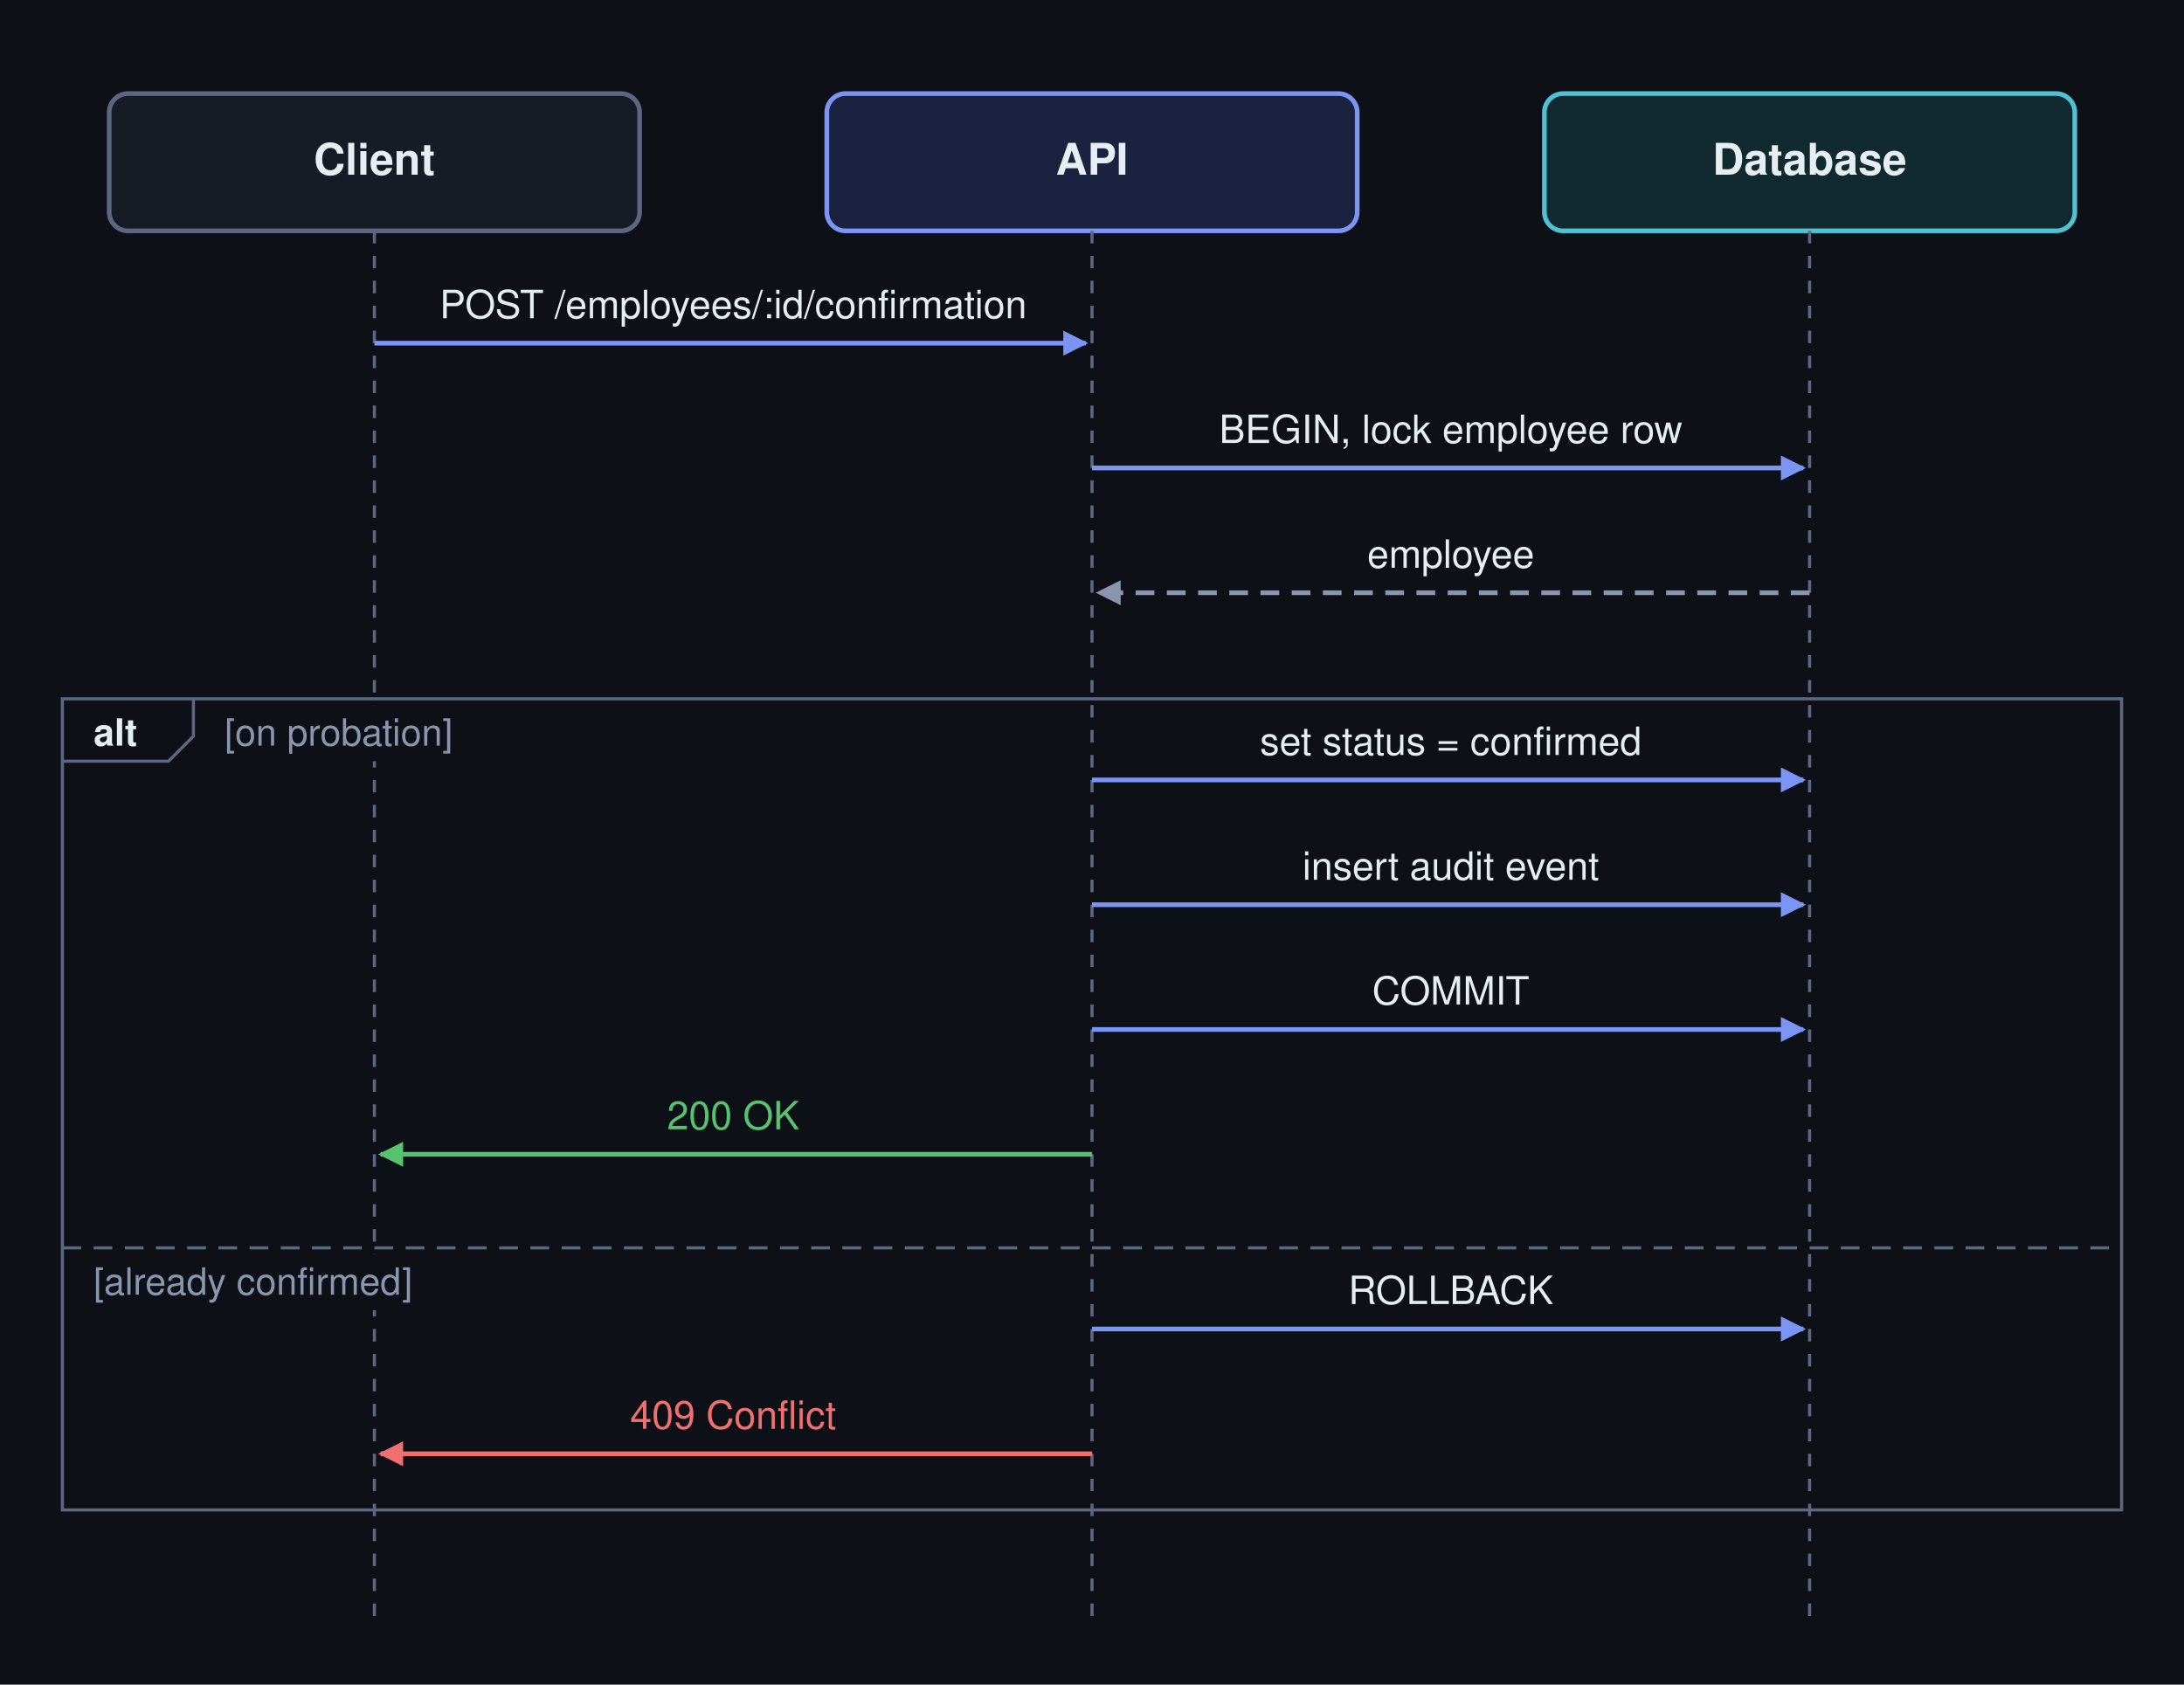
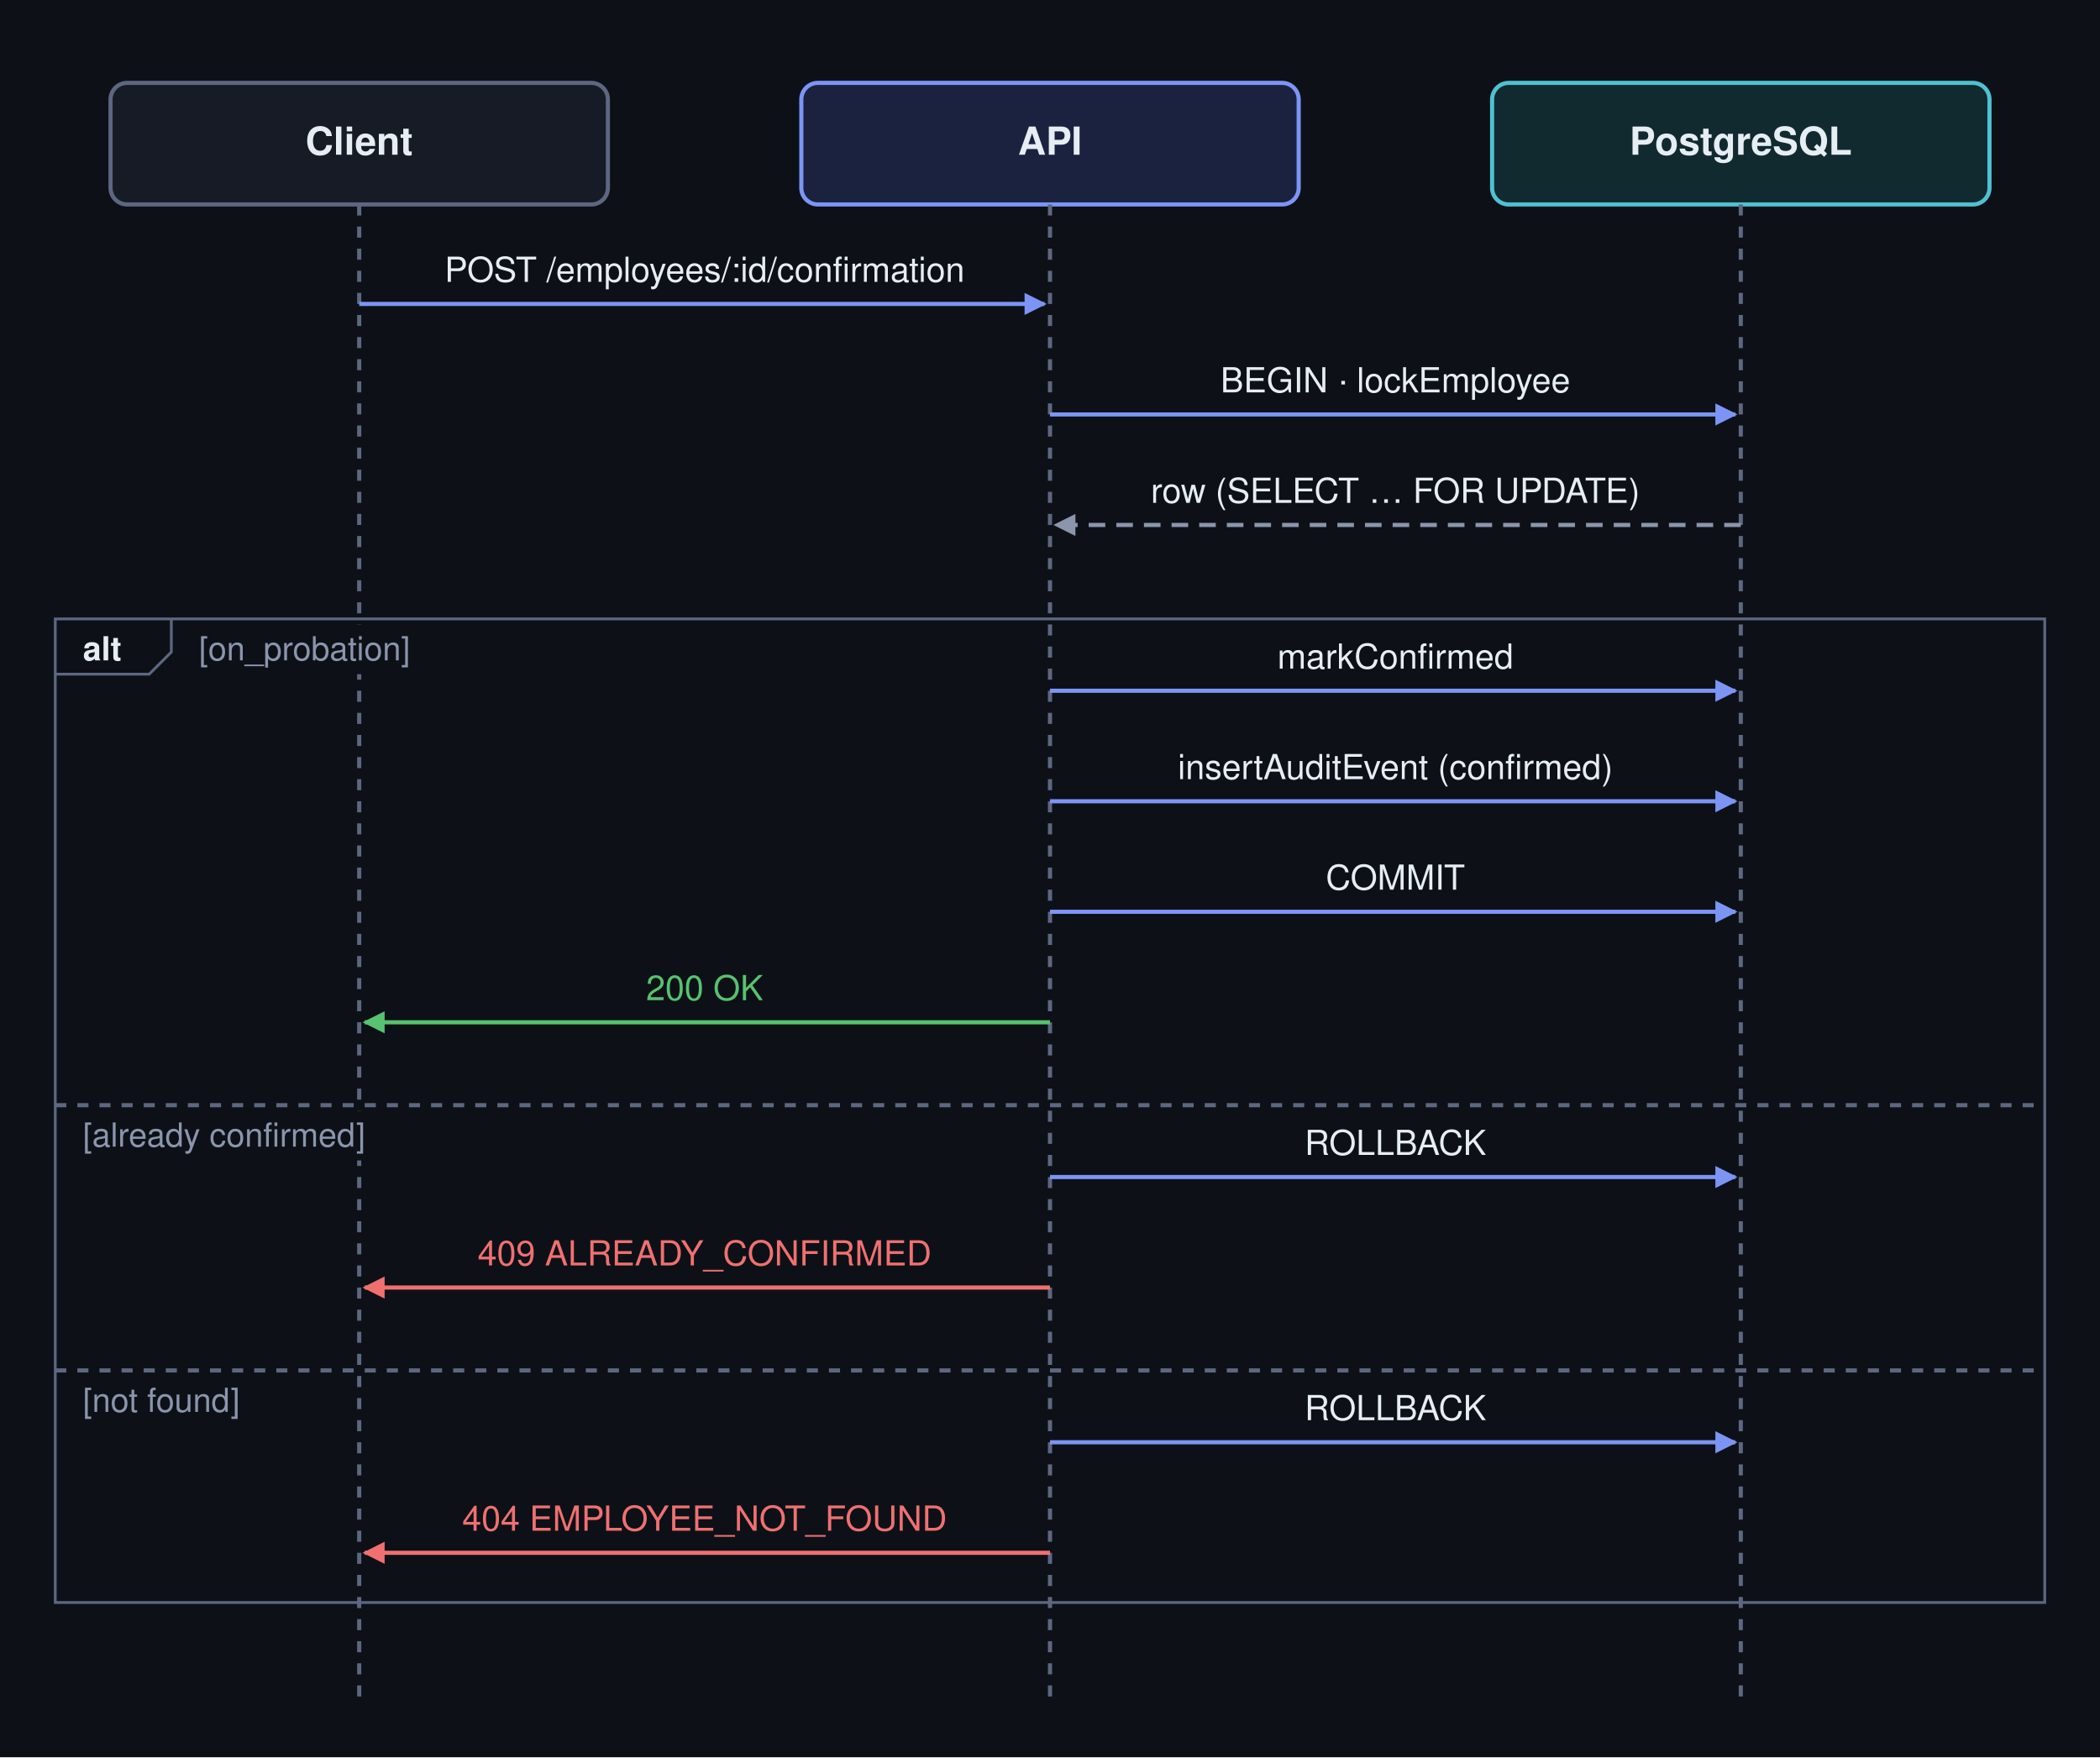
- <svg xmlns="http://www.w3.org/2000/svg" viewBox="0 0 700 540" width="700" height="540" role="img" aria-labelledby="title desc">
+ <svg xmlns="http://www.w3.org/2000/svg" viewBox="0 0 760 636" width="760" height="636" role="img" aria-labelledby="title desc">
  <defs>
    <marker id="head-ok" viewBox="0 0 10 10" refX="9" refY="5" markerWidth="8" markerHeight="8" orient="auto-start-reverse" markerUnits="userSpaceOnUse">
      <path d="M0,0 L10,5 L0,10 z" fill="#57c26f" />
    </marker>
    <marker id="head-err" viewBox="0 0 10 10" refX="9" refY="5" markerWidth="8" markerHeight="8" orient="auto-start-reverse" markerUnits="userSpaceOnUse">
      <path d="M0,0 L10,5 L0,10 z" fill="#f07070" />
    </marker>
    <marker id="head-main" viewBox="0 0 10 10" refX="9" refY="5" markerWidth="8" markerHeight="8" orient="auto-start-reverse" markerUnits="userSpaceOnUse">
      <path d="M0,0 L10,5 L0,10 z" fill="#7c95f5" />
    </marker>
    <marker id="head-muted" viewBox="0 0 10 10" refX="9" refY="5" markerWidth="8" markerHeight="8" orient="auto-start-reverse" markerUnits="userSpaceOnUse">
      <path d="M0,0 L10,5 L0,10 z" fill="#8b95ad" />
    </marker>
  </defs>
-   <rect width="700" height="540" fill="#0d1117" />
-   <rect x="35" y="30" width="170" height="44" rx="6" fill="#161b26" stroke="#5d6782" stroke-width="1.5" />
-   <text x="120" y="56" font-family="'Segoe UI', system-ui, -apple-system, Helvetica, Arial, sans-serif" font-size="14" font-weight="600" fill="#e6edf3" text-anchor="middle">Client</text>
-   <line x1="120" y1="74" x2="120" y2="520" stroke="#5d6782" stroke-width="1" stroke-dasharray="4 4" />
-   <rect x="265" y="30" width="170" height="44" rx="6" fill="#1a2240" stroke="#7c95f5" stroke-width="1.5" />
-   <text x="350" y="56" font-family="'Segoe UI', system-ui, -apple-system, Helvetica, Arial, sans-serif" font-size="14" font-weight="600" fill="#e6edf3" text-anchor="middle">API</text>
-   <line x1="350" y1="74" x2="350" y2="520" stroke="#5d6782" stroke-width="1" stroke-dasharray="4 4" />
-   <rect x="495" y="30" width="170" height="44" rx="6" fill="#102a30" stroke="#4fc1d1" stroke-width="1.5" />
-   <text x="580" y="56" font-family="'Segoe UI', system-ui, -apple-system, Helvetica, Arial, sans-serif" font-size="14" font-weight="600" fill="#e6edf3" text-anchor="middle">Database</text>
-   <line x1="580" y1="74" x2="580" y2="520" stroke="#5d6782" stroke-width="1" stroke-dasharray="4 4" />
-   <rect x="20" y="224" width="660" height="260" fill="none" stroke="#5d6782" />
+   <rect width="760" height="636" fill="#0d1117" />
+   <rect x="40" y="30" width="180" height="44" rx="6" fill="#161b26" stroke="#5d6782" stroke-width="1.5" />
+   <text x="130" y="56" font-family="'Segoe UI', system-ui, -apple-system, Helvetica, Arial, sans-serif" font-size="14" font-weight="600" fill="#e6edf3" text-anchor="middle">Client</text>
+   <line x1="130" y1="74" x2="130" y2="616" stroke="#5d6782" stroke-width="1.5" stroke-dasharray="4 4" />
+   <rect x="290" y="30" width="180" height="44" rx="6" fill="#1a2240" stroke="#7c95f5" stroke-width="1.5" />
+   <text x="380" y="56" font-family="'Segoe UI', system-ui, -apple-system, Helvetica, Arial, sans-serif" font-size="14" font-weight="600" fill="#e6edf3" text-anchor="middle">API</text>
+   <line x1="380" y1="74" x2="380" y2="616" stroke="#5d6782" stroke-width="1.5" stroke-dasharray="4 4" />
+   <rect x="540" y="30" width="180" height="44" rx="6" fill="#102a30" stroke="#4fc1d1" stroke-width="1.5" />
+   <text x="630" y="56" font-family="'Segoe UI', system-ui, -apple-system, Helvetica, Arial, sans-serif" font-size="14" font-weight="600" fill="#e6edf3" text-anchor="middle">PostgreSQL</text>
+   <line x1="630" y1="74" x2="630" y2="616" stroke="#5d6782" stroke-width="1.5" stroke-dasharray="4 4" />
+   <rect x="20" y="224" width="720" height="356" fill="none" stroke="#5d6782" />
  <text x="30" y="239" font-family="'Segoe UI', system-ui, -apple-system, Helvetica, Arial, sans-serif" font-size="12" font-weight="600" fill="#e6edf3" text-anchor="start">alt</text>
  <path d="M 20 244 L 54 244 L 62 236 L 62 224" fill="none" stroke="#5d6782" />
  <rect x="68" y="226" width="103.2" height="18" fill="#0d1117" />
-   <text x="72" y="239" font-family="'Segoe UI', system-ui, -apple-system, Helvetica, Arial, sans-serif" font-size="12" font-weight="400" fill="#8b95ad" text-anchor="start">[on probation]</text>
-   <line x1="20" y1="400" x2="680" y2="400" stroke="#5d6782" stroke-dasharray="6 4" />
+   <text x="72" y="239" font-family="'Segoe UI', system-ui, -apple-system, Helvetica, Arial, sans-serif" font-size="12" font-weight="400" fill="#8b95ad" text-anchor="start">[on_probation]</text>
+   <line x1="20" y1="400" x2="740" y2="400" stroke="#5d6782" stroke-width="1.5" stroke-dasharray="4 4" />
  <rect x="26" y="402" width="137.2" height="18" fill="#0d1117" />
  <text x="30" y="415" font-family="'Segoe UI', system-ui, -apple-system, Helvetica, Arial, sans-serif" font-size="12" font-weight="400" fill="#8b95ad" text-anchor="start">[already confirmed]</text>
-   <path d="M 120 110 L 348 110" fill="none" stroke="#7c95f5" stroke-width="1.5" marker-end="url(#head-main)" />
-   <text x="235" y="102" font-family="'Segoe UI', system-ui, -apple-system, Helvetica, Arial, sans-serif" font-size="12.5" font-weight="400" fill="#e6edf3" text-anchor="middle">POST /employees/:id/confirmation</text>
-   <path d="M 350 150 L 578 150" fill="none" stroke="#7c95f5" stroke-width="1.5" marker-end="url(#head-main)" />
-   <text x="465" y="142" font-family="'Segoe UI', system-ui, -apple-system, Helvetica, Arial, sans-serif" font-size="12.5" font-weight="400" fill="#e6edf3" text-anchor="middle">BEGIN, lock employee row</text>
-   <path d="M 580 190 L 352 190" fill="none" stroke="#8b95ad" stroke-width="1.5" stroke-dasharray="6 4" marker-end="url(#head-muted)" />
-   <text x="465" y="182" font-family="'Segoe UI', system-ui, -apple-system, Helvetica, Arial, sans-serif" font-size="12.5" font-weight="400" fill="#e6edf3" text-anchor="middle">employee</text>
-   <path d="M 350 250 L 578 250" fill="none" stroke="#7c95f5" stroke-width="1.5" marker-end="url(#head-main)" />
-   <text x="465" y="242" font-family="'Segoe UI', system-ui, -apple-system, Helvetica, Arial, sans-serif" font-size="12.5" font-weight="400" fill="#e6edf3" text-anchor="middle">set status = confirmed</text>
-   <path d="M 350 290 L 578 290" fill="none" stroke="#7c95f5" stroke-width="1.5" marker-end="url(#head-main)" />
-   <text x="465" y="282" font-family="'Segoe UI', system-ui, -apple-system, Helvetica, Arial, sans-serif" font-size="12.5" font-weight="400" fill="#e6edf3" text-anchor="middle">insert audit event</text>
-   <path d="M 350 330 L 578 330" fill="none" stroke="#7c95f5" stroke-width="1.5" marker-end="url(#head-main)" />
-   <text x="465" y="322" font-family="'Segoe UI', system-ui, -apple-system, Helvetica, Arial, sans-serif" font-size="12.5" font-weight="400" fill="#e6edf3" text-anchor="middle">COMMIT</text>
-   <path d="M 350 370 L 122 370" fill="none" stroke="#57c26f" stroke-width="1.5" marker-end="url(#head-ok)" />
-   <text x="235" y="362" font-family="'Segoe UI', system-ui, -apple-system, Helvetica, Arial, sans-serif" font-size="12.5" font-weight="400" fill="#57c26f" text-anchor="middle">200 OK</text>
-   <path d="M 350 426 L 578 426" fill="none" stroke="#7c95f5" stroke-width="1.5" marker-end="url(#head-main)" />
-   <text x="465" y="418" font-family="'Segoe UI', system-ui, -apple-system, Helvetica, Arial, sans-serif" font-size="12.5" font-weight="400" fill="#e6edf3" text-anchor="middle">ROLLBACK</text>
-   <path d="M 350 466 L 122 466" fill="none" stroke="#f07070" stroke-width="1.5" marker-end="url(#head-err)" />
-   <text x="235" y="458" font-family="'Segoe UI', system-ui, -apple-system, Helvetica, Arial, sans-serif" font-size="12.5" font-weight="400" fill="#f07070" text-anchor="middle">409 Conflict</text>
+   <line x1="20" y1="496" x2="740" y2="496" stroke="#5d6782" stroke-width="1.5" stroke-dasharray="4 4" />
+   <rect x="26" y="498" width="82.8" height="18" fill="#0d1117" />
+   <text x="30" y="511" font-family="'Segoe UI', system-ui, -apple-system, Helvetica, Arial, sans-serif" font-size="12" font-weight="400" fill="#8b95ad" text-anchor="start">[not found]</text>
+   <path d="M 130 110 L 378 110" fill="none" stroke="#7c95f5" stroke-width="1.5" marker-end="url(#head-main)" />
+   <text x="255" y="102" font-family="'Segoe UI', system-ui, -apple-system, Helvetica, Arial, sans-serif" font-size="12.5" font-weight="400" fill="#e6edf3" text-anchor="middle">POST /employees/:id/confirmation</text>
+   <path d="M 380 150 L 628 150" fill="none" stroke="#7c95f5" stroke-width="1.5" marker-end="url(#head-main)" />
+   <text x="505" y="142" font-family="'Segoe UI', system-ui, -apple-system, Helvetica, Arial, sans-serif" font-size="12.5" font-weight="400" fill="#e6edf3" text-anchor="middle">BEGIN · lockEmployee</text>
+   <path d="M 630 190 L 382 190" fill="none" stroke="#8b95ad" stroke-width="1.5" stroke-dasharray="6 4" marker-end="url(#head-muted)" />
+   <text x="505" y="182" font-family="'Segoe UI', system-ui, -apple-system, Helvetica, Arial, sans-serif" font-size="12.5" font-weight="400" fill="#e6edf3" text-anchor="middle">row (SELECT … FOR UPDATE)</text>
+   <path d="M 380 250 L 628 250" fill="none" stroke="#7c95f5" stroke-width="1.5" marker-end="url(#head-main)" />
+   <text x="505" y="242" font-family="'Segoe UI', system-ui, -apple-system, Helvetica, Arial, sans-serif" font-size="12.5" font-weight="400" fill="#e6edf3" text-anchor="middle">markConfirmed</text>
+   <path d="M 380 290 L 628 290" fill="none" stroke="#7c95f5" stroke-width="1.5" marker-end="url(#head-main)" />
+   <text x="505" y="282" font-family="'Segoe UI', system-ui, -apple-system, Helvetica, Arial, sans-serif" font-size="12.5" font-weight="400" fill="#e6edf3" text-anchor="middle">insertAuditEvent (confirmed)</text>
+   <path d="M 380 330 L 628 330" fill="none" stroke="#7c95f5" stroke-width="1.5" marker-end="url(#head-main)" />
+   <text x="505" y="322" font-family="'Segoe UI', system-ui, -apple-system, Helvetica, Arial, sans-serif" font-size="12.5" font-weight="400" fill="#e6edf3" text-anchor="middle">COMMIT</text>
+   <path d="M 380 370 L 132 370" fill="none" stroke="#57c26f" stroke-width="1.5" marker-end="url(#head-ok)" />
+   <text x="255" y="362" font-family="'Segoe UI', system-ui, -apple-system, Helvetica, Arial, sans-serif" font-size="12.5" font-weight="400" fill="#57c26f" text-anchor="middle">200 OK</text>
+   <path d="M 380 426 L 628 426" fill="none" stroke="#7c95f5" stroke-width="1.5" marker-end="url(#head-main)" />
+   <text x="505" y="418" font-family="'Segoe UI', system-ui, -apple-system, Helvetica, Arial, sans-serif" font-size="12.5" font-weight="400" fill="#e6edf3" text-anchor="middle">ROLLBACK</text>
+   <path d="M 380 466 L 132 466" fill="none" stroke="#f07070" stroke-width="1.5" marker-end="url(#head-err)" />
+   <text x="255" y="458" font-family="'Segoe UI', system-ui, -apple-system, Helvetica, Arial, sans-serif" font-size="12.5" font-weight="400" fill="#f07070" text-anchor="middle">409 ALREADY_CONFIRMED</text>
+   <path d="M 380 522 L 628 522" fill="none" stroke="#7c95f5" stroke-width="1.5" marker-end="url(#head-main)" />
+   <text x="505" y="514" font-family="'Segoe UI', system-ui, -apple-system, Helvetica, Arial, sans-serif" font-size="12.5" font-weight="400" fill="#e6edf3" text-anchor="middle">ROLLBACK</text>
+   <path d="M 380 562 L 132 562" fill="none" stroke="#f07070" stroke-width="1.5" marker-end="url(#head-err)" />
+   <text x="255" y="554" font-family="'Segoe UI', system-ui, -apple-system, Helvetica, Arial, sans-serif" font-size="12.5" font-weight="400" fill="#f07070" text-anchor="middle">404 EMPLOYEE_NOT_FOUND</text>
</svg>
